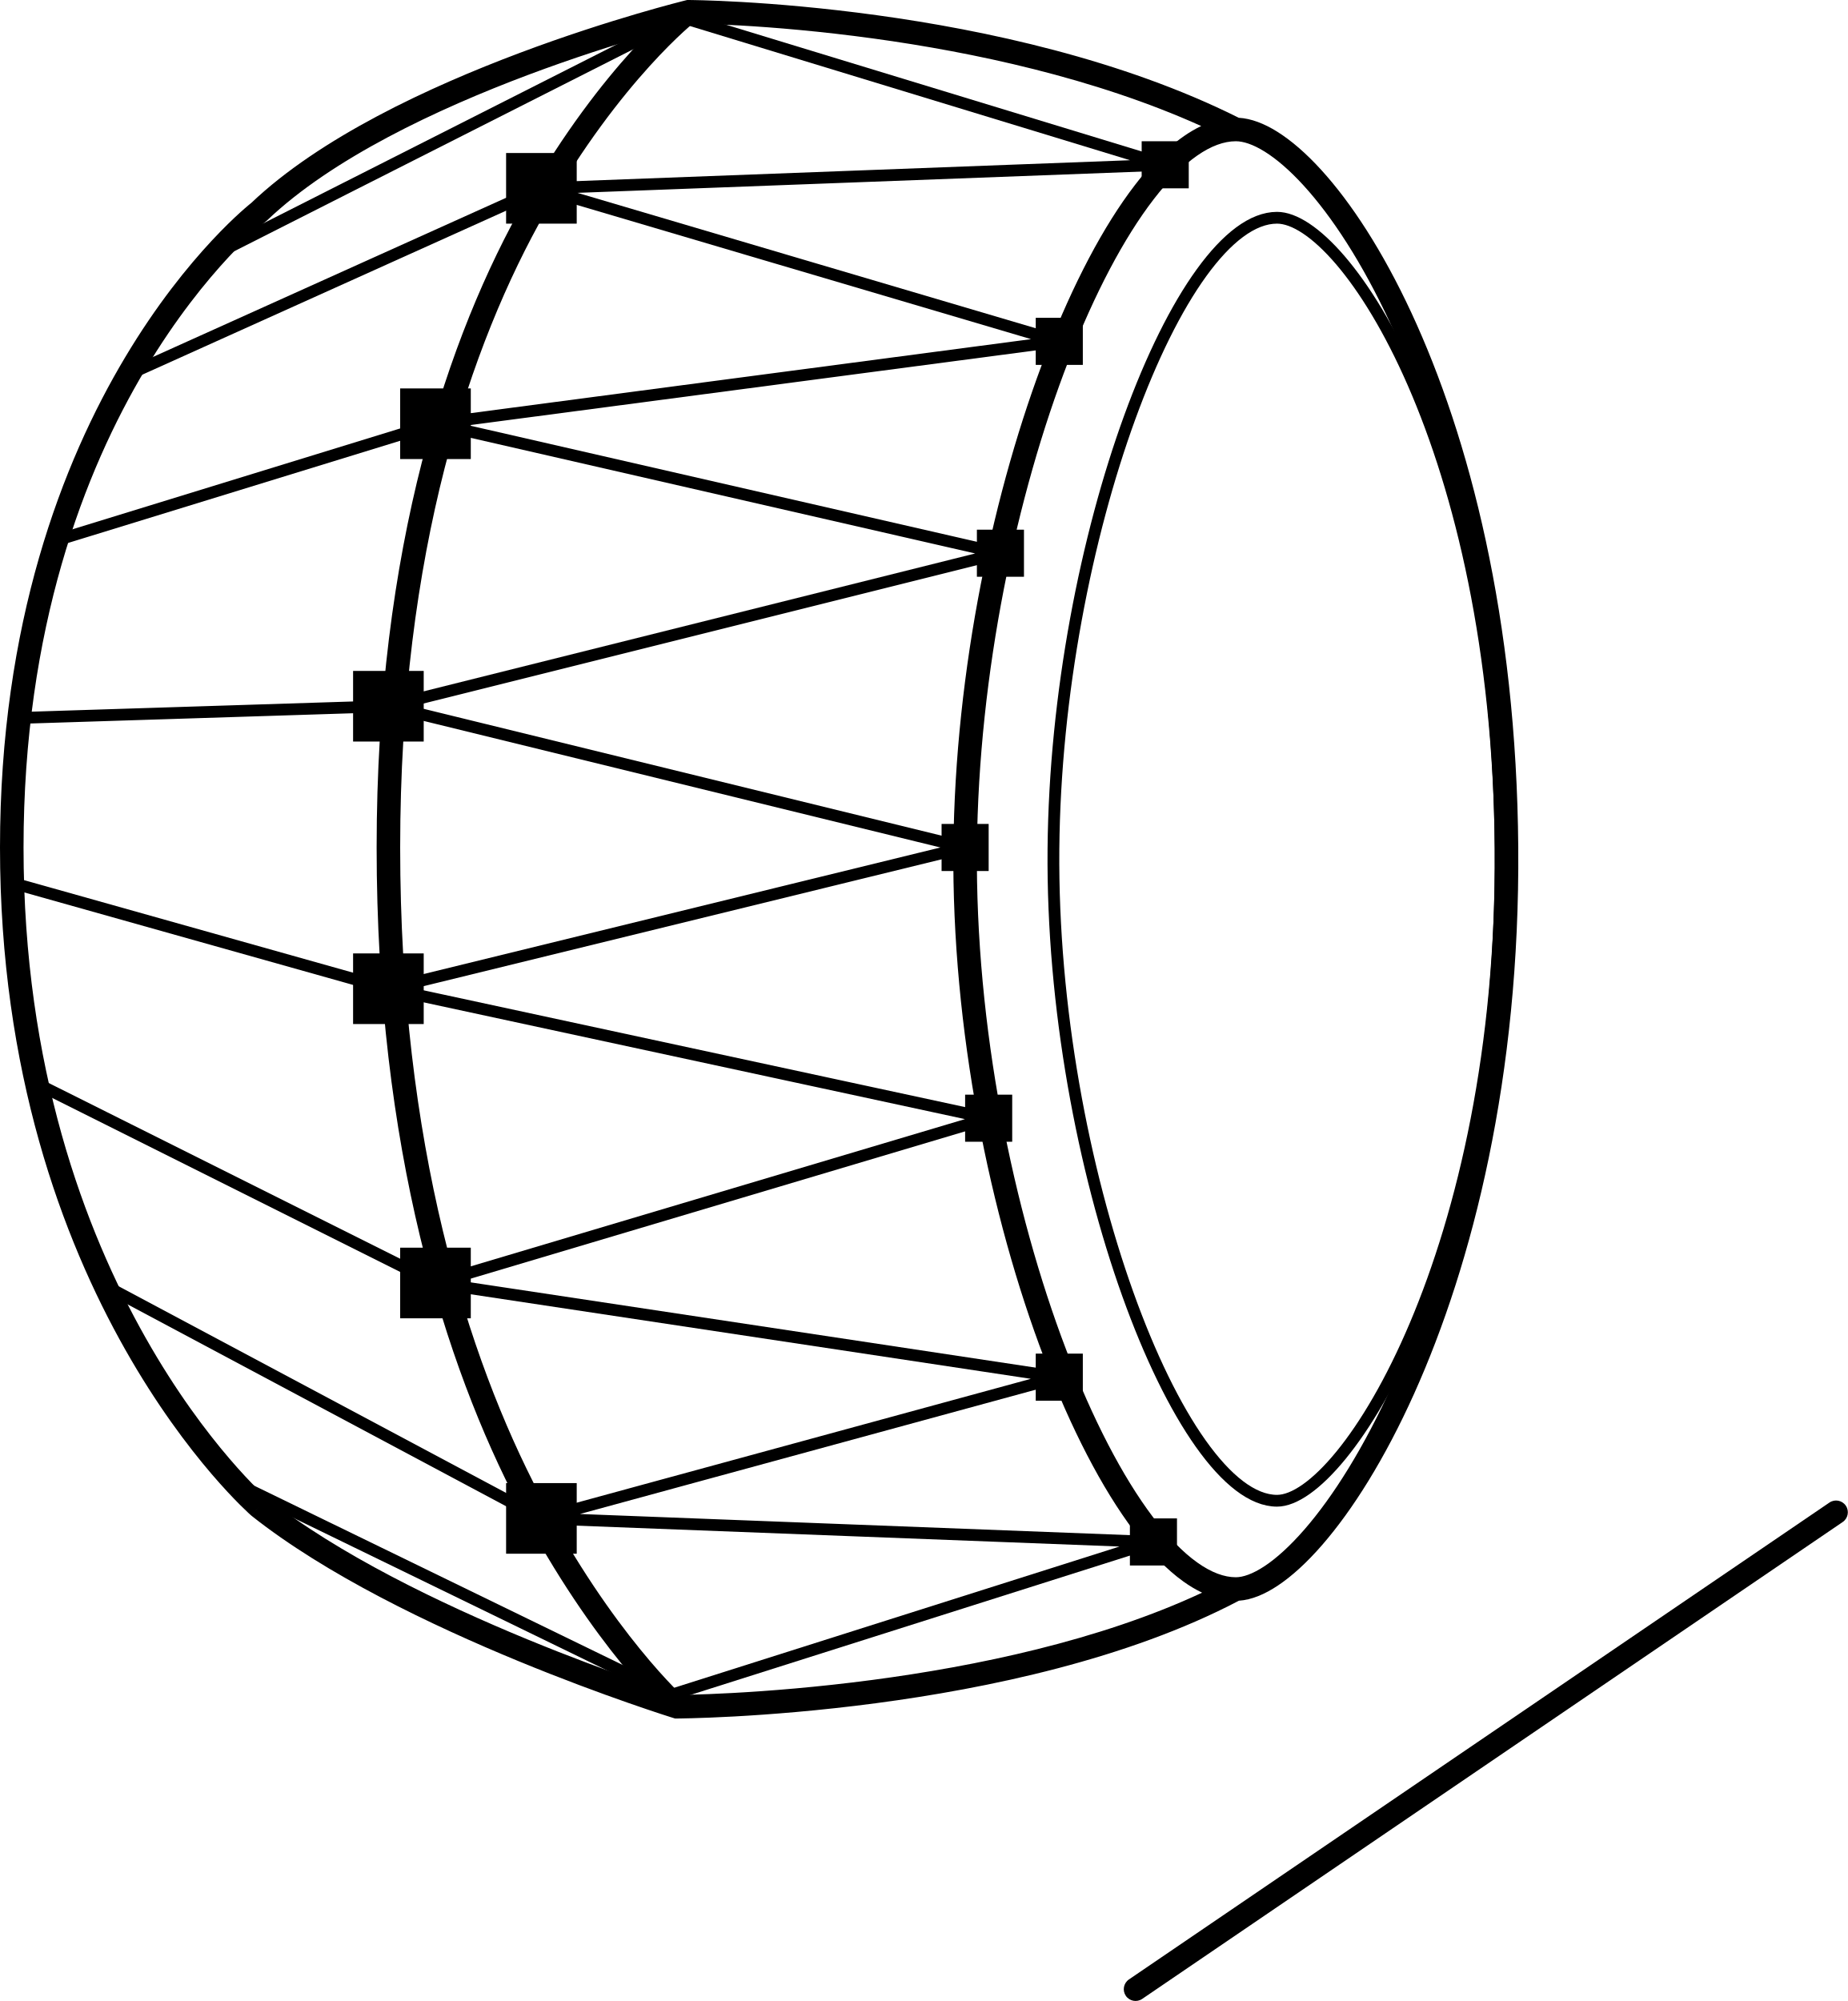
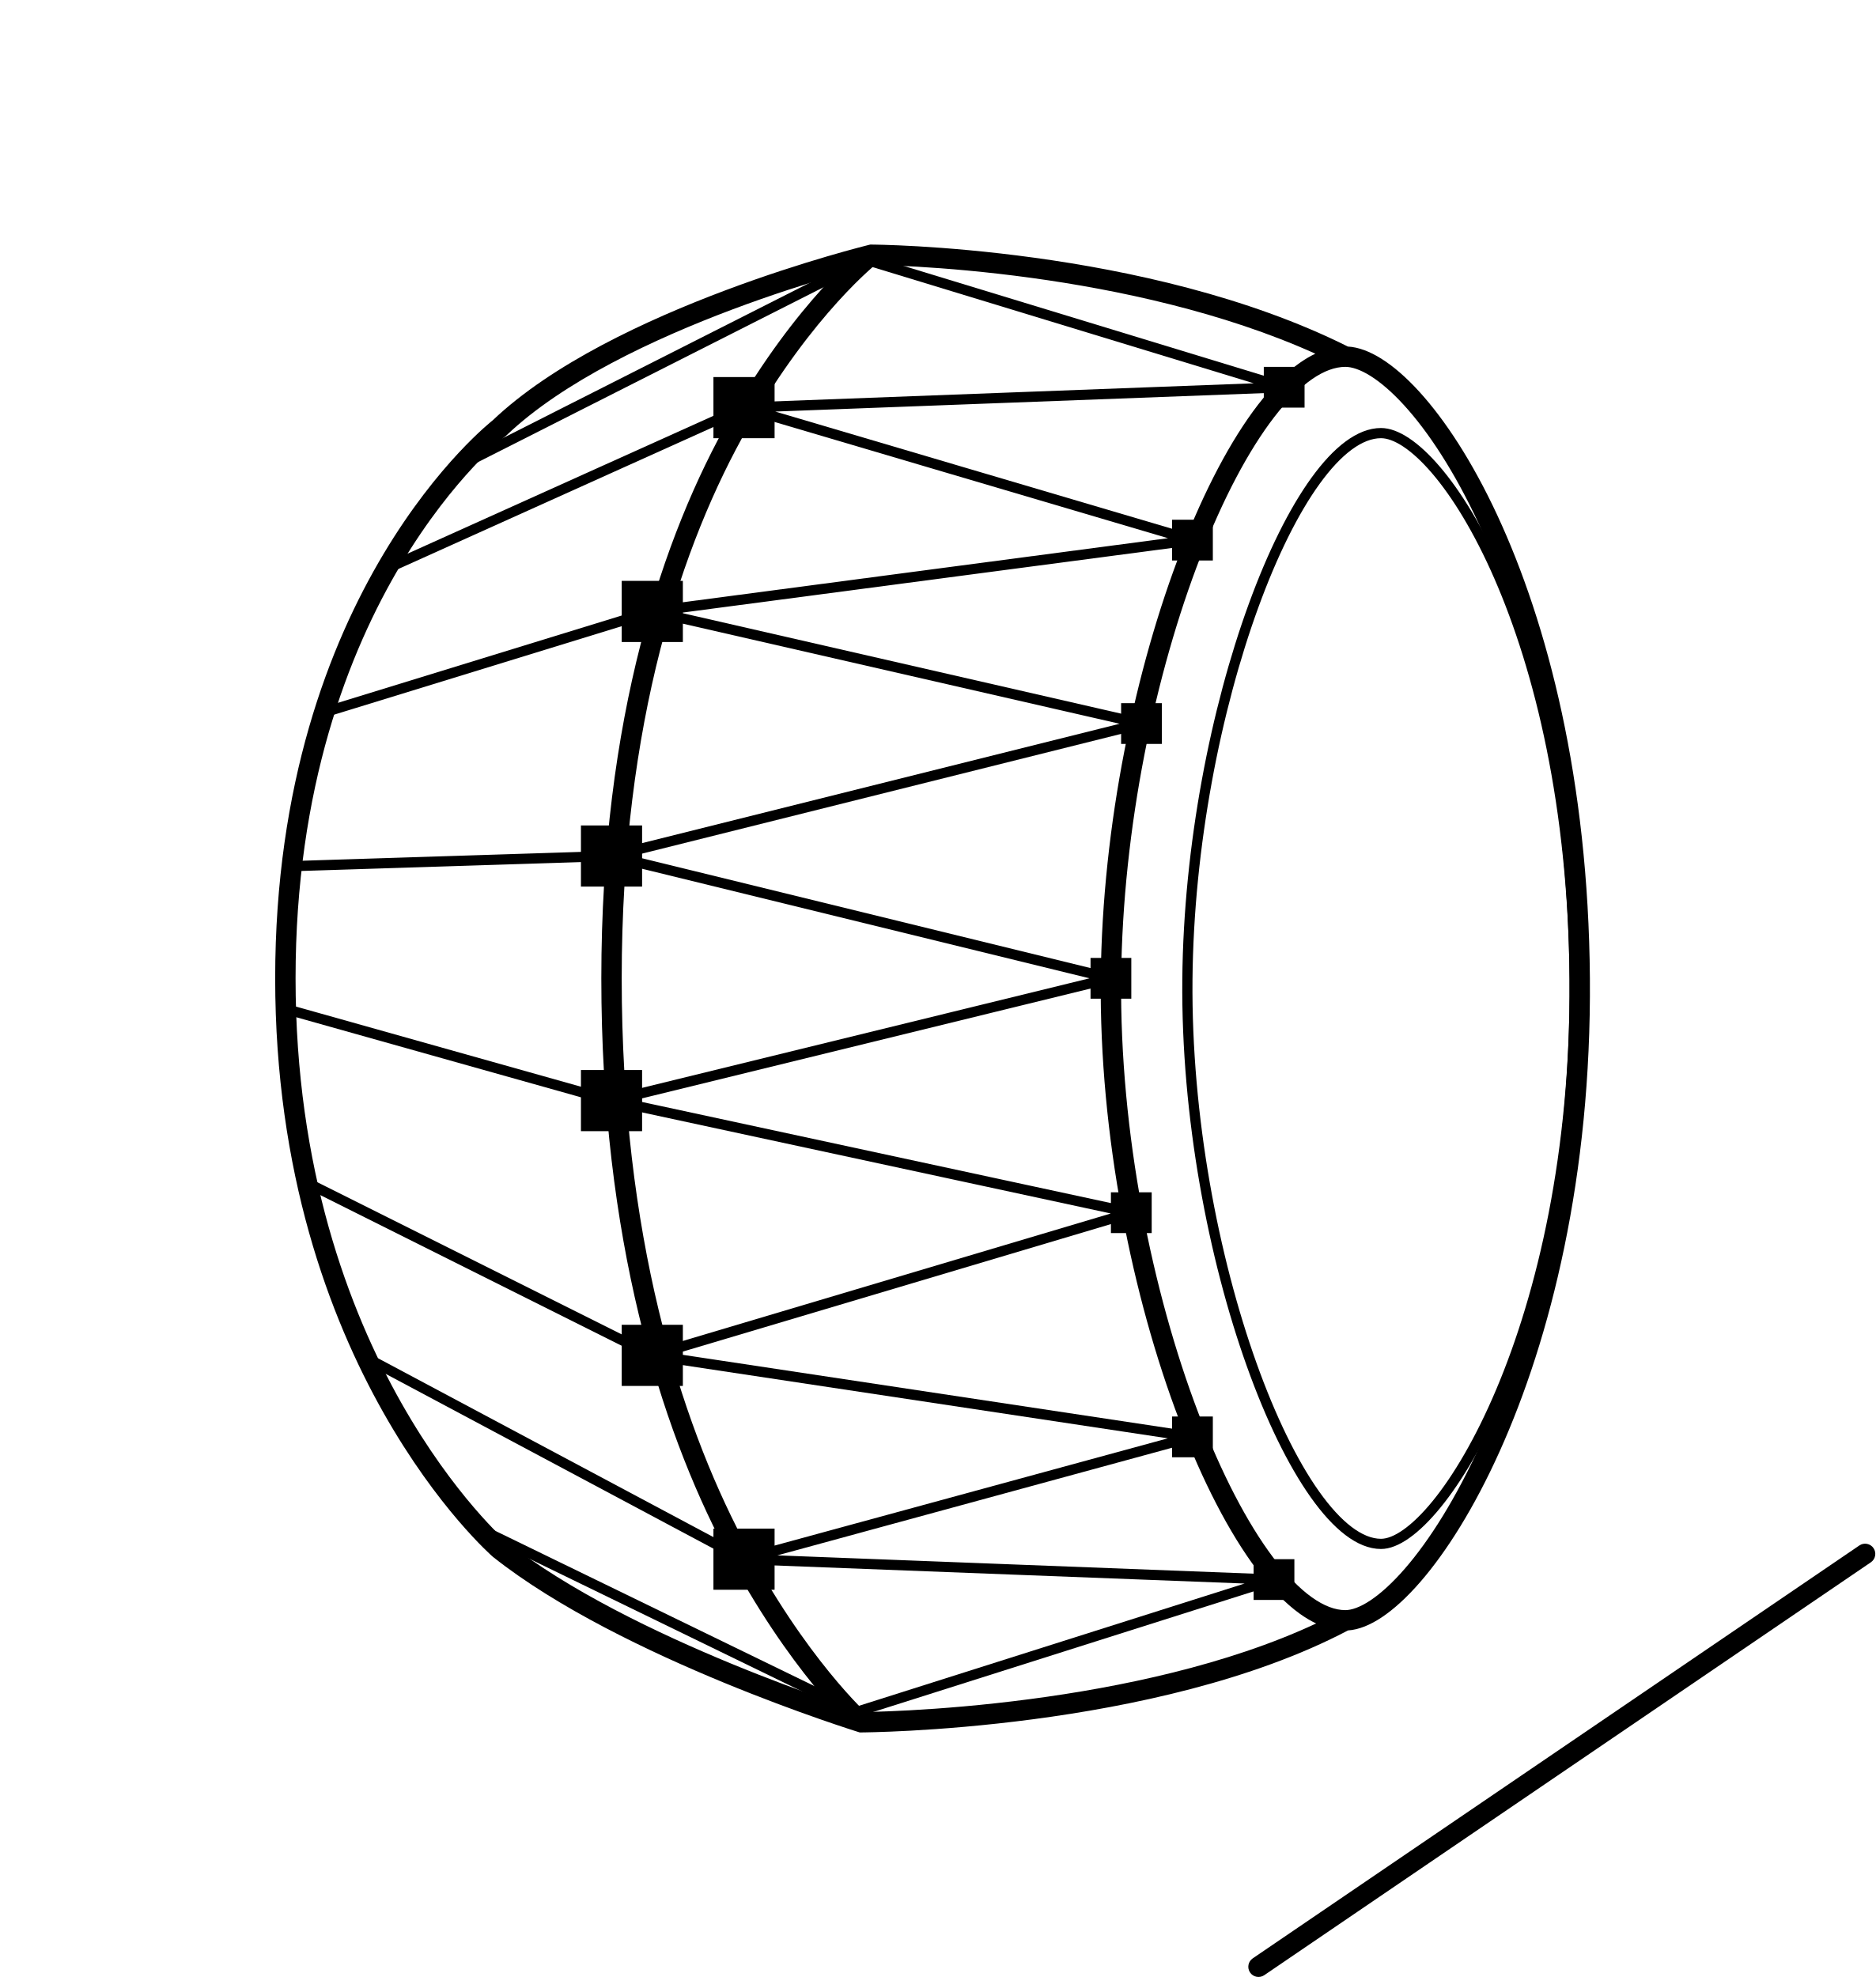
- <svg xmlns="http://www.w3.org/2000/svg" width="157" height="170" viewBox="0 0 157 170" fill="none">
-   <path fill-rule="evenodd" clip-rule="evenodd" d="M58.506 6.49663e-05L58.502 1L58.265 0.029L58.384 -0L58.506 6.49663e-05ZM105.251 10.007C95.329 5.049 83.674 2.555 74.521 1.295C69.906 0.66 65.908 0.336 63.063 0.171C61.64 0.089 60.505 0.046 59.723 0.024C59.332 0.013 59.03 0.007 58.824 0.004C58.721 0.002 58.643 0.001 58.589 0.001L58.528 0L58.512 9.30995e-05L58.506 6.49663e-05C58.506 6.49663e-05 58.506 6.49095e-05 58.502 1C58.265 0.029 58.265 0.029 58.265 0.029L58.244 0.034L58.188 0.048C58.138 0.06 58.066 0.078 57.971 0.103C57.78 0.151 57.502 0.223 57.143 0.319C56.427 0.51 55.393 0.794 54.118 1.169C51.568 1.919 48.049 3.033 44.17 4.49C36.465 7.383 27.196 11.679 21.345 17.244C21.336 17.251 21.326 17.259 21.314 17.268C21.27 17.304 21.206 17.356 21.124 17.424C20.961 17.561 20.725 17.762 20.428 18.031C19.834 18.567 18.993 19.371 17.988 20.451C15.977 22.611 13.307 25.88 10.642 30.339C5.307 39.265 0 52.94 0 72C0 91.057 5.306 105.225 10.63 114.639C13.291 119.344 15.954 122.86 17.959 125.205C18.962 126.377 19.8 127.257 20.392 127.848C20.688 128.143 20.922 128.366 21.084 128.517C21.165 128.592 21.228 128.65 21.272 128.689C21.294 128.709 21.311 128.724 21.323 128.735L21.338 128.748L21.342 128.751L21.343 128.753C21.343 128.753 21.344 128.754 22.001 127.999L21.344 128.754L21.362 128.769L21.379 128.783C27.697 133.794 36.68 138.087 44.023 141.115C47.706 142.633 50.998 143.842 53.37 144.671C54.556 145.086 55.513 145.406 56.174 145.623C56.505 145.731 56.762 145.814 56.937 145.869C57.024 145.897 57.091 145.918 57.136 145.932L57.188 145.949L57.201 145.953L57.205 145.954L57.206 145.954C57.206 145.954 57.206 145.954 57.502 144.999L57.206 145.954L57.352 146L57.506 145.999L57.502 144.999C57.506 145.999 57.506 145.999 57.506 145.999L57.508 145.999L57.512 145.999L57.529 145.999L57.594 145.999C57.651 145.998 57.735 145.997 57.845 145.996C58.065 145.992 58.388 145.986 58.805 145.975C59.639 145.953 60.848 145.91 62.356 145.828C65.373 145.663 69.588 145.34 74.391 144.705C83.903 143.447 95.815 140.956 105.264 135.991C106.335 135.922 107.456 135.446 108.563 134.711C109.773 133.907 111.049 132.737 112.341 131.25C114.928 128.273 117.66 123.935 120.145 118.412C125.117 107.361 129.145 91.468 128.996 71.992C128.847 52.525 124.821 37.132 119.918 26.576C117.469 21.302 114.789 17.21 112.242 14.419C110.97 13.024 109.712 11.934 108.514 11.186C107.414 10.5 106.306 10.067 105.251 10.007ZM102.06 10.707C92.945 6.602 82.601 4.426 74.248 3.276C69.695 2.65 65.751 2.33 62.947 2.168C61.546 2.087 60.43 2.045 59.666 2.023C59.322 2.013 59.05 2.008 58.855 2.004C58.675 2.157 58.406 2.39 58.062 2.706C57.372 3.34 56.378 4.309 55.181 5.631C52.787 8.276 49.581 12.337 46.371 17.972C39.953 29.236 34 46.816 34 72C34 97.192 39.708 115.283 45.887 127.057C48.978 132.947 52.066 137.261 54.372 140.095C55.525 141.512 56.482 142.56 57.148 143.248C57.467 143.579 57.719 143.828 57.893 143.995C58.101 143.991 58.39 143.986 58.752 143.976C59.569 143.954 60.76 143.912 62.248 143.831C65.224 143.668 69.387 143.349 74.129 142.722C82.825 141.572 93.385 139.398 102.136 135.309C101.598 135.054 101.068 134.736 100.547 134.364C99.119 133.342 97.71 131.877 96.349 130.071C93.624 126.46 90.994 121.367 88.707 115.358C84.129 103.333 80.854 87.46 81.003 71.99C81.148 56.891 84.422 41.522 88.928 29.907C91.179 24.103 93.756 19.191 96.436 15.709C98.201 13.418 100.099 11.634 102.06 10.707ZM54.011 142.776C51.667 141.956 48.417 140.763 44.785 139.266C37.487 136.257 28.731 132.056 22.643 127.232L22.609 127.202C22.574 127.17 22.519 127.12 22.446 127.053C22.301 126.917 22.084 126.711 21.805 126.433C21.248 125.877 20.446 125.035 19.48 123.905C17.547 121.645 14.96 118.234 12.371 113.655C7.194 104.501 2 90.669 2 72C2 53.332 7.193 40.008 12.359 31.365C14.944 27.041 17.525 23.883 19.451 21.813C20.415 20.778 21.215 20.016 21.769 19.515C22.046 19.265 22.262 19.08 22.406 18.96C22.478 18.899 22.532 18.855 22.567 18.827L22.605 18.797L22.613 18.791L22.614 18.79L22.654 18.759L22.691 18.723C28.229 13.44 37.189 9.247 44.873 6.362C48.696 4.927 52.167 3.828 54.682 3.088C54.746 3.069 54.81 3.05 54.873 3.032C54.506 3.411 54.114 3.83 53.698 4.289C51.217 7.031 47.923 11.208 44.633 16.982C38.05 28.537 32 46.457 32 72C32 97.535 37.795 115.943 44.116 127.987C47.275 134.006 50.439 138.43 52.82 141.358C53.243 141.878 53.642 142.35 54.011 142.776ZM90.793 30.63C86.371 42.028 83.146 57.159 83.003 72.009C82.857 87.213 86.081 102.839 90.576 114.646C92.824 120.553 95.374 125.458 97.945 128.867C99.231 130.571 100.499 131.871 101.71 132.737C102.923 133.604 104.024 133.999 105 133.999C105.599 133.999 106.424 133.731 107.456 133.046C108.474 132.369 109.617 131.335 110.832 129.938C113.259 127.145 115.894 122.985 118.321 117.592C123.171 106.812 127.143 91.205 126.996 72.007C126.849 52.801 122.877 37.694 118.104 27.418C115.717 22.277 113.14 18.37 110.765 15.767C109.577 14.464 108.457 13.508 107.456 12.883C106.444 12.252 105.619 12 105 12C102.999 12 100.591 13.593 98.021 16.93C95.498 20.206 93.004 24.928 90.793 30.63Z" fill="black" />
-   <path d="M127.497 72.121C127.253 38.125 114.281 18.5 108.5 18.5C100.241 18.5 89.742 45.794 89.504 72.121C89.26 99.084 100.241 127.5 108.5 127.5C114.281 127.5 127.74 106.117 127.497 72.121Z" stroke="black" />
-   <path d="M46 129L98 131L57 144L20 126M46 129L90 117L37 109M46 129L8.5 109M37 109L84 95L33 84M37 109L3 92M33 84L82 72L33 60M33 84L1 75M33 60L85 47L37 36M33 60L1.5 61M37 36L90 29L46 16M37 36L4.5 46M46 16L99 14L58 1.5L17.5 22M46 16L10.5 32" stroke="black" stroke-linecap="round" />
-   <rect x="80" y="70" width="4" height="4" fill="black" />
-   <rect x="83" y="45" width="4" height="4" fill="black" />
-   <rect x="30" y="57" width="6" height="6" fill="black" />
-   <rect x="30" y="81" width="6" height="6" fill="black" />
-   <rect x="34" y="106" width="6" height="6" fill="black" />
-   <rect x="43" y="126" width="6" height="6" fill="black" />
-   <rect x="34" y="33" width="6" height="6" fill="black" />
-   <rect x="43" y="13" width="6" height="6" fill="black" />
-   <rect x="82" y="93" width="4" height="4" fill="black" />
-   <rect x="88" y="115" width="4" height="4" fill="black" />
-   <rect x="96" y="129" width="4" height="4" fill="black" />
-   <rect x="88" y="27" width="4" height="4" fill="black" />
-   <rect x="97" y="12" width="4" height="4" fill="black" />
-   <path fill-rule="evenodd" clip-rule="evenodd" d="M156.825 127.917C157.136 128.374 157.018 128.996 156.561 129.307L97.043 169.823C96.586 170.133 95.964 170.015 95.653 169.559C95.343 169.102 95.461 168.48 95.917 168.169L155.436 127.653C155.892 127.343 156.515 127.461 156.825 127.917Z" fill="black" />
+ <svg xmlns="http://www.w3.org/2000/svg" width="184" height="194" viewBox="0 0 184 194" fill="none">
+   <path fill-rule="evenodd" clip-rule="evenodd" d="M85.506 24L85.502 25L85.265 24.029L85.384 24L85.506 24ZM132.251 34.007C122.329 29.049 110.674 26.555 101.521 25.295C96.906 24.66 92.908 24.336 90.063 24.171C88.64 24.089 87.504 24.046 86.723 24.024C86.332 24.013 86.03 24.007 85.824 24.004C85.721 24.002 85.643 24.001 85.589 24.001L85.528 24L85.512 24L85.506 24C85.506 24 85.506 24 85.502 25C85.265 24.029 85.265 24.029 85.265 24.029L85.244 24.034L85.188 24.048C85.138 24.06 85.066 24.078 84.971 24.103C84.78 24.151 84.501 24.223 84.143 24.319C83.427 24.51 82.393 24.794 81.118 25.169C78.568 25.919 75.049 27.033 71.17 28.49C63.465 31.383 54.196 35.679 48.345 41.244C48.336 41.251 48.326 41.259 48.314 41.268C48.27 41.304 48.206 41.356 48.124 41.424C47.961 41.561 47.725 41.762 47.428 42.031C46.834 42.567 45.993 43.371 44.987 44.451C42.977 46.611 40.307 49.88 37.642 54.339C32.307 63.265 27 76.94 27 96C27 115.057 32.306 129.225 37.63 138.639C40.291 143.344 42.954 146.86 44.959 149.205C45.962 150.377 46.8 151.257 47.392 151.848C47.688 152.143 47.922 152.366 48.084 152.517C48.165 152.592 48.228 152.65 48.272 152.689C48.294 152.709 48.311 152.724 48.323 152.735L48.338 152.748L48.342 152.751L48.343 152.753C48.343 152.753 48.344 152.754 49.001 151.999L48.344 152.754L48.362 152.769L48.379 152.783C54.697 157.794 63.68 162.087 71.023 165.115C74.706 166.633 77.998 167.842 80.37 168.671C81.556 169.086 82.513 169.406 83.174 169.623C83.505 169.731 83.762 169.814 83.936 169.869C84.024 169.897 84.091 169.918 84.136 169.932L84.188 169.949L84.201 169.953L84.205 169.954L84.206 169.954C84.206 169.954 84.206 169.954 84.502 168.999L84.206 169.954L84.353 170L84.506 169.999L84.502 168.999C84.506 169.999 84.506 169.999 84.506 169.999L84.508 169.999L84.512 169.999L84.529 169.999L84.594 169.999C84.651 169.998 84.735 169.997 84.845 169.996C85.065 169.992 85.388 169.986 85.805 169.975C86.639 169.953 87.848 169.91 89.356 169.828C92.373 169.663 96.588 169.34 101.391 168.705C110.903 167.447 122.815 164.956 132.264 159.991C133.335 159.922 134.456 159.446 135.563 158.711C136.773 157.907 138.049 156.737 139.341 155.25C141.928 152.273 144.66 147.935 147.145 142.412C152.117 131.361 156.145 115.468 155.996 95.992C155.847 76.525 151.821 61.132 146.918 50.576C144.469 45.301 141.789 41.21 139.242 38.419C137.97 37.024 136.712 35.934 135.514 35.186C134.414 34.5 133.306 34.067 132.251 34.007ZM129.06 34.707C119.945 30.602 109.601 28.426 101.248 27.276C96.695 26.65 92.751 26.33 89.947 26.168C88.546 26.087 87.43 26.045 86.666 26.023C86.323 26.013 86.05 26.008 85.855 26.004C85.675 26.157 85.406 26.39 85.062 26.706C84.372 27.34 83.378 28.309 82.181 29.631C79.787 32.276 76.581 36.337 73.371 41.972C66.953 53.236 61 70.816 61 96C61 121.192 66.708 139.283 72.887 151.057C75.978 156.947 79.066 161.261 81.372 164.095C82.525 165.512 83.482 166.56 84.147 167.248C84.467 167.579 84.719 167.828 84.893 167.995C85.101 167.991 85.39 167.986 85.752 167.976C86.569 167.954 87.76 167.912 89.248 167.831C92.224 167.668 96.387 167.349 101.129 166.722C109.825 165.572 120.385 163.398 129.136 159.309C128.598 159.054 128.068 158.736 127.547 158.364C126.119 157.342 124.71 155.877 123.348 154.071C120.624 150.46 117.994 145.367 115.707 139.358C111.129 127.333 107.854 111.46 108.003 95.99C108.149 80.891 111.422 65.522 115.928 53.907C118.179 48.103 120.756 43.191 123.437 39.709C125.201 37.418 127.099 35.635 129.06 34.707ZM81.011 166.776C78.667 165.956 75.417 164.763 71.785 163.266C64.487 160.257 55.731 156.056 49.643 151.232L49.609 151.202C49.574 151.17 49.519 151.12 49.446 151.053C49.301 150.917 49.084 150.711 48.805 150.433C48.248 149.877 47.446 149.035 46.48 147.905C44.547 145.645 41.961 142.234 39.371 137.655C34.194 128.501 29 114.669 29 96C29 77.332 34.193 64.008 39.359 55.365C41.944 51.041 44.525 47.883 46.452 45.813C47.415 44.778 48.215 44.016 48.769 43.515C49.046 43.265 49.262 43.08 49.406 42.96C49.478 42.899 49.532 42.855 49.567 42.827L49.605 42.797L49.613 42.791L49.614 42.79L49.654 42.759L49.691 42.723C55.229 37.44 64.189 33.247 71.873 30.362C75.696 28.927 79.167 27.828 81.682 27.088C81.746 27.069 81.81 27.05 81.873 27.032C81.506 27.411 81.114 27.83 80.698 28.289C78.217 31.031 74.923 35.208 71.633 40.982C65.05 52.536 59 70.457 59 96C59 121.535 64.796 139.943 71.116 151.987C74.275 158.006 77.439 162.43 79.82 165.358C80.243 165.878 80.642 166.35 81.011 166.776ZM117.792 54.63C113.371 66.028 110.146 81.159 110.003 96.009C109.857 111.213 113.081 126.839 117.576 138.646C119.824 144.553 122.374 149.458 124.945 152.867C126.231 154.571 127.499 155.871 128.71 156.737C129.923 157.604 131.024 157.999 132 157.999C132.599 157.999 133.424 157.731 134.456 157.046C135.474 156.369 136.617 155.335 137.832 153.938C140.259 151.145 142.894 146.985 145.321 141.592C150.171 130.812 154.143 115.205 153.996 96.007C153.849 76.801 149.877 61.694 145.104 51.418C142.717 46.277 140.14 42.37 137.765 39.767C136.577 38.464 135.457 37.508 134.456 36.883C133.444 36.252 132.619 36 132 36C129.999 36 127.591 37.593 125.021 40.93C122.498 44.206 120.004 48.928 117.792 54.63Z" fill="black" />
+   <path d="M154.497 96.121C154.253 62.125 141.281 42.5 135.5 42.5C127.241 42.5 116.742 69.794 116.504 96.121C116.26 123.084 127.241 151.5 135.5 151.5C141.281 151.5 154.74 130.117 154.497 96.121Z" stroke="black" />
+   <path d="M73 153L125 155L84 168L47 150M73 153L117 141L64 133M73 153L35.5 133M64 133L111 119L60 108M64 133L30 116M60 108L109 96L60 84M60 108L28 99M60 84L112 71L64 60M60 84L28.5 85M64 60L117 53L73 40M64 60L31.5 70M73 40L126 38L85 25.5L44.5 46M73 40L37.5 56" stroke="black" stroke-linecap="round" />
+   <rect x="107" y="94" width="4" height="4" fill="black" />
+   <rect x="110" y="69" width="4" height="4" fill="black" />
+   <rect x="57" y="81" width="6" height="6" fill="black" />
+   <rect x="57" y="105" width="6" height="6" fill="black" />
+   <rect x="61" y="130" width="6" height="6" fill="black" />
+   <rect x="70" y="150" width="6" height="6" fill="black" />
+   <rect x="61" y="57" width="6" height="6" fill="black" />
+   <rect x="70" y="37" width="6" height="6" fill="black" />
+   <rect x="109" y="117" width="4" height="4" fill="black" />
+   <rect x="115" y="139" width="4" height="4" fill="black" />
+   <rect x="123" y="153" width="4" height="4" fill="black" />
+   <rect x="115" y="51" width="4" height="4" fill="black" />
+   <rect x="124" y="36" width="4" height="4" fill="black" />
+   <path fill-rule="evenodd" clip-rule="evenodd" d="M183.825 151.917C184.136 152.374 184.018 152.996 183.561 153.307L124.043 193.823C123.586 194.133 122.964 194.015 122.653 193.559C122.343 193.102 122.461 192.48 122.917 192.169L182.436 151.653C182.892 151.343 183.515 151.461 183.825 151.917Z" fill="black" />
</svg>
